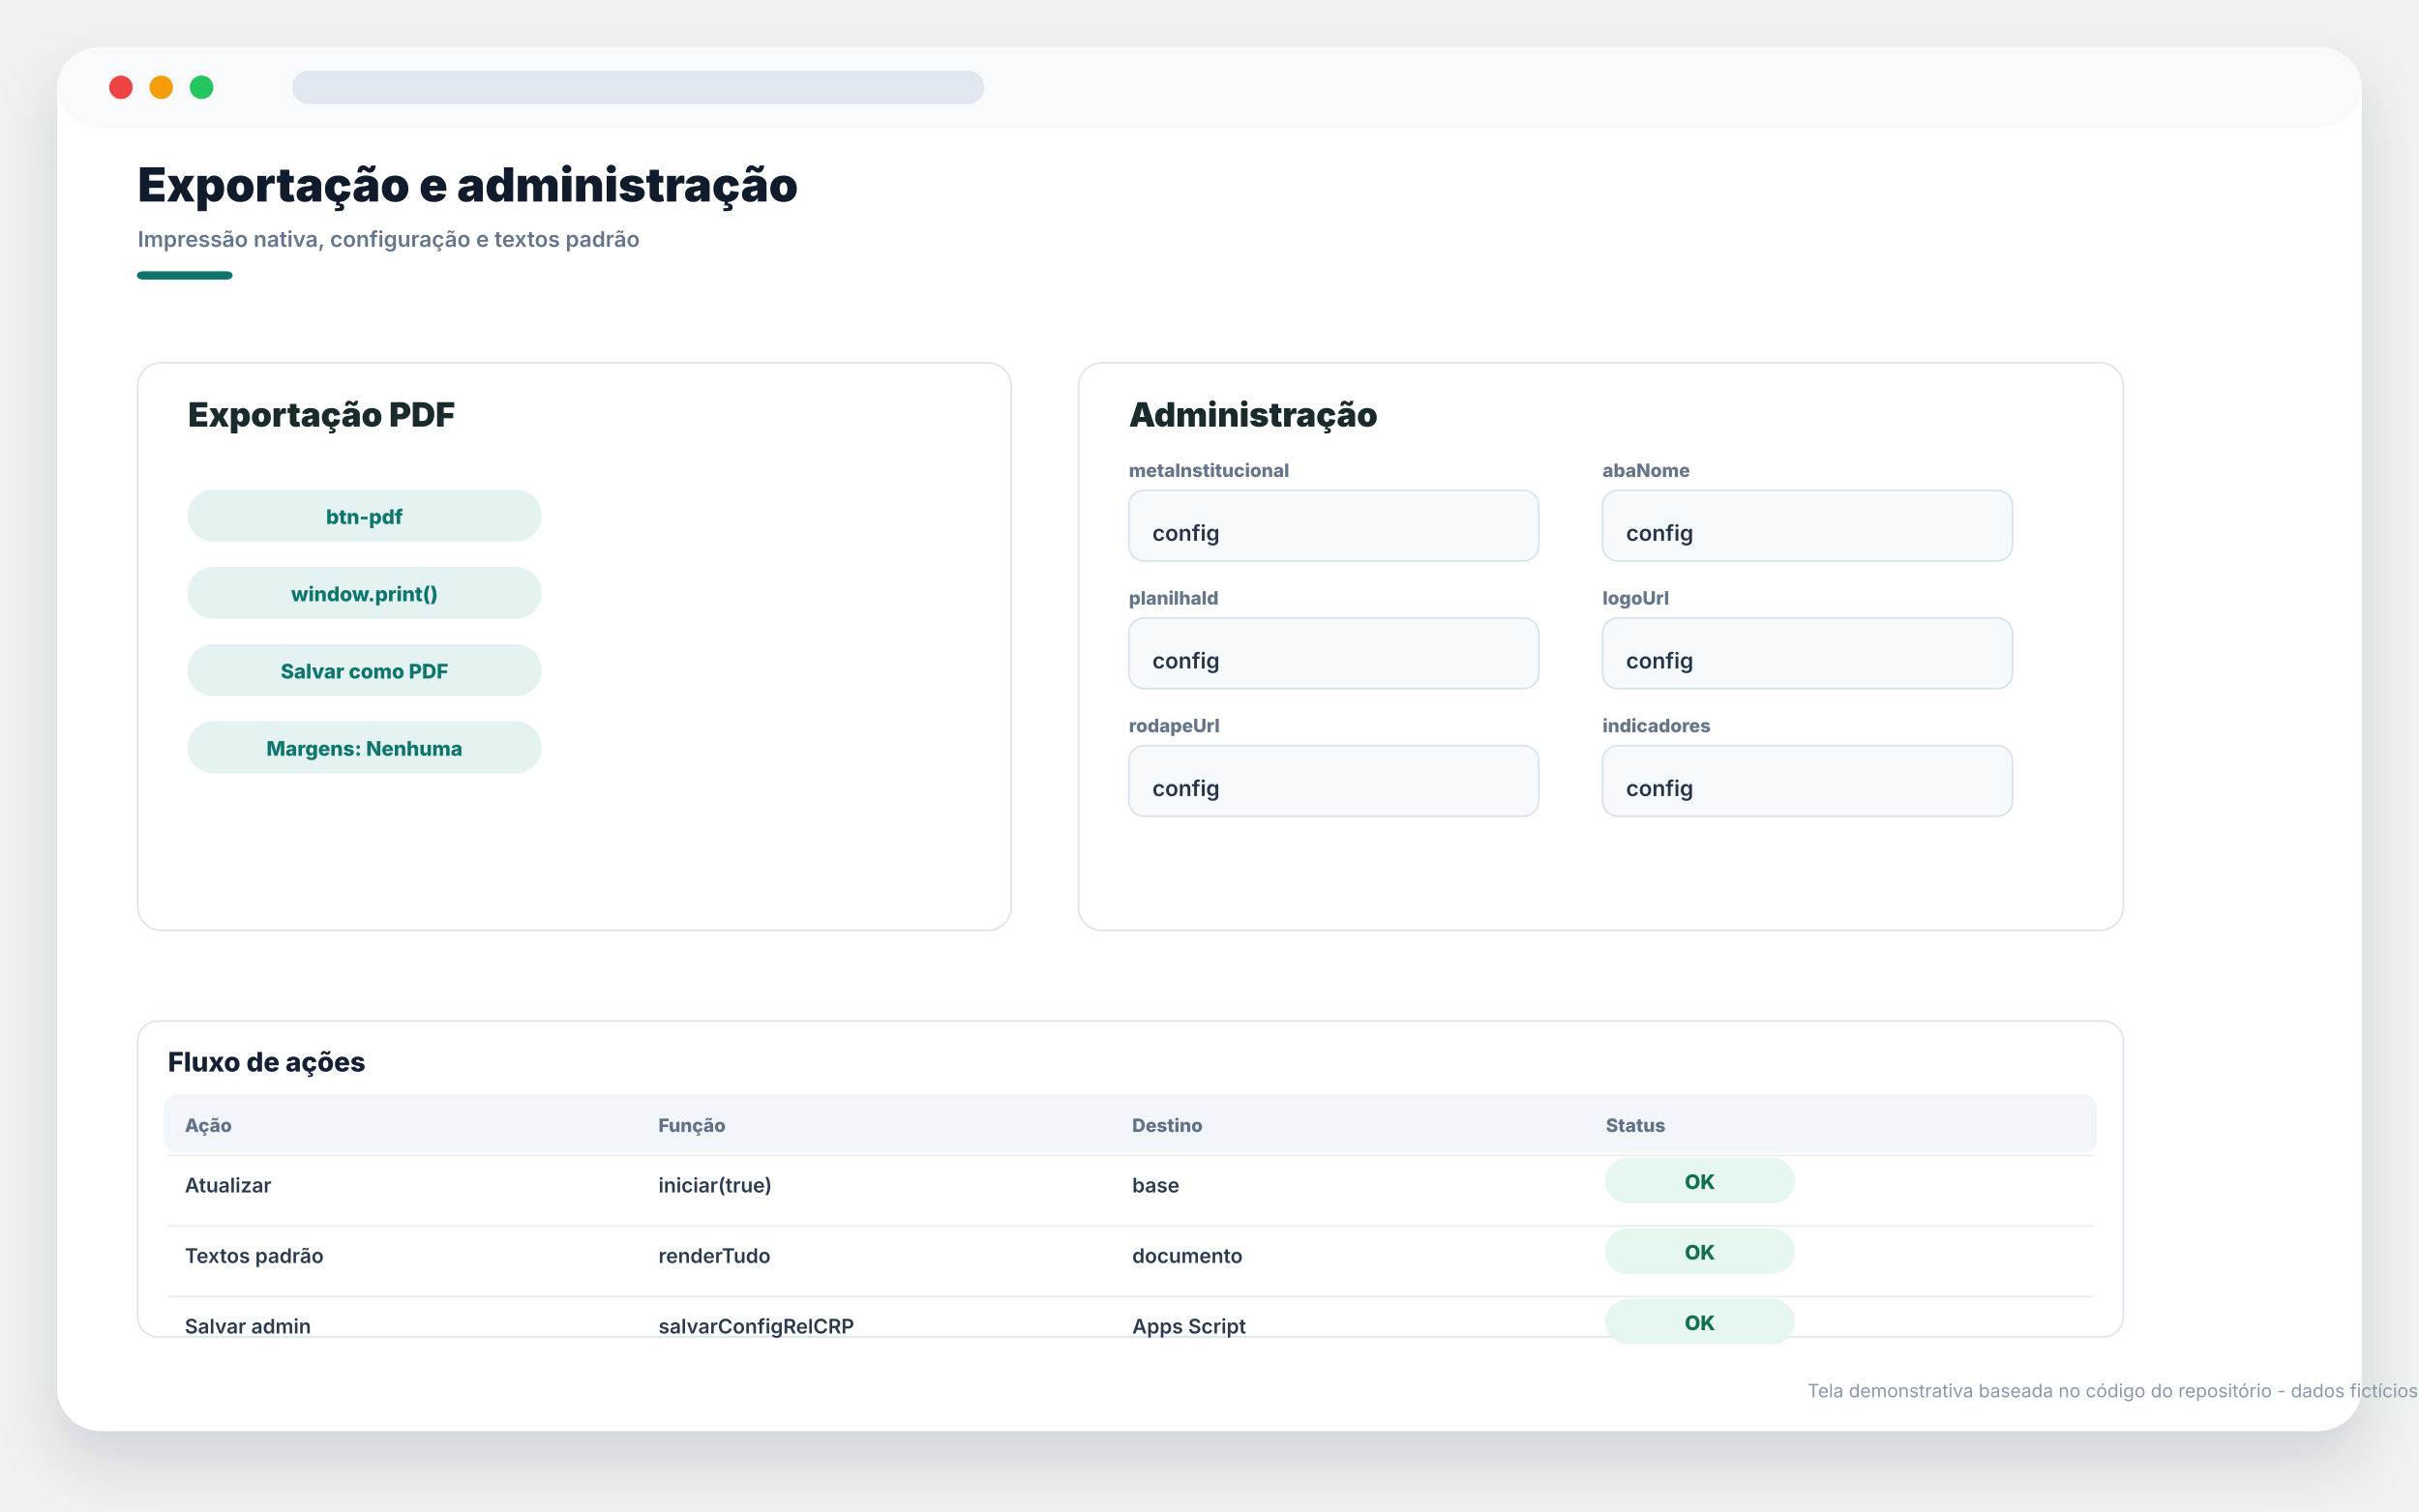
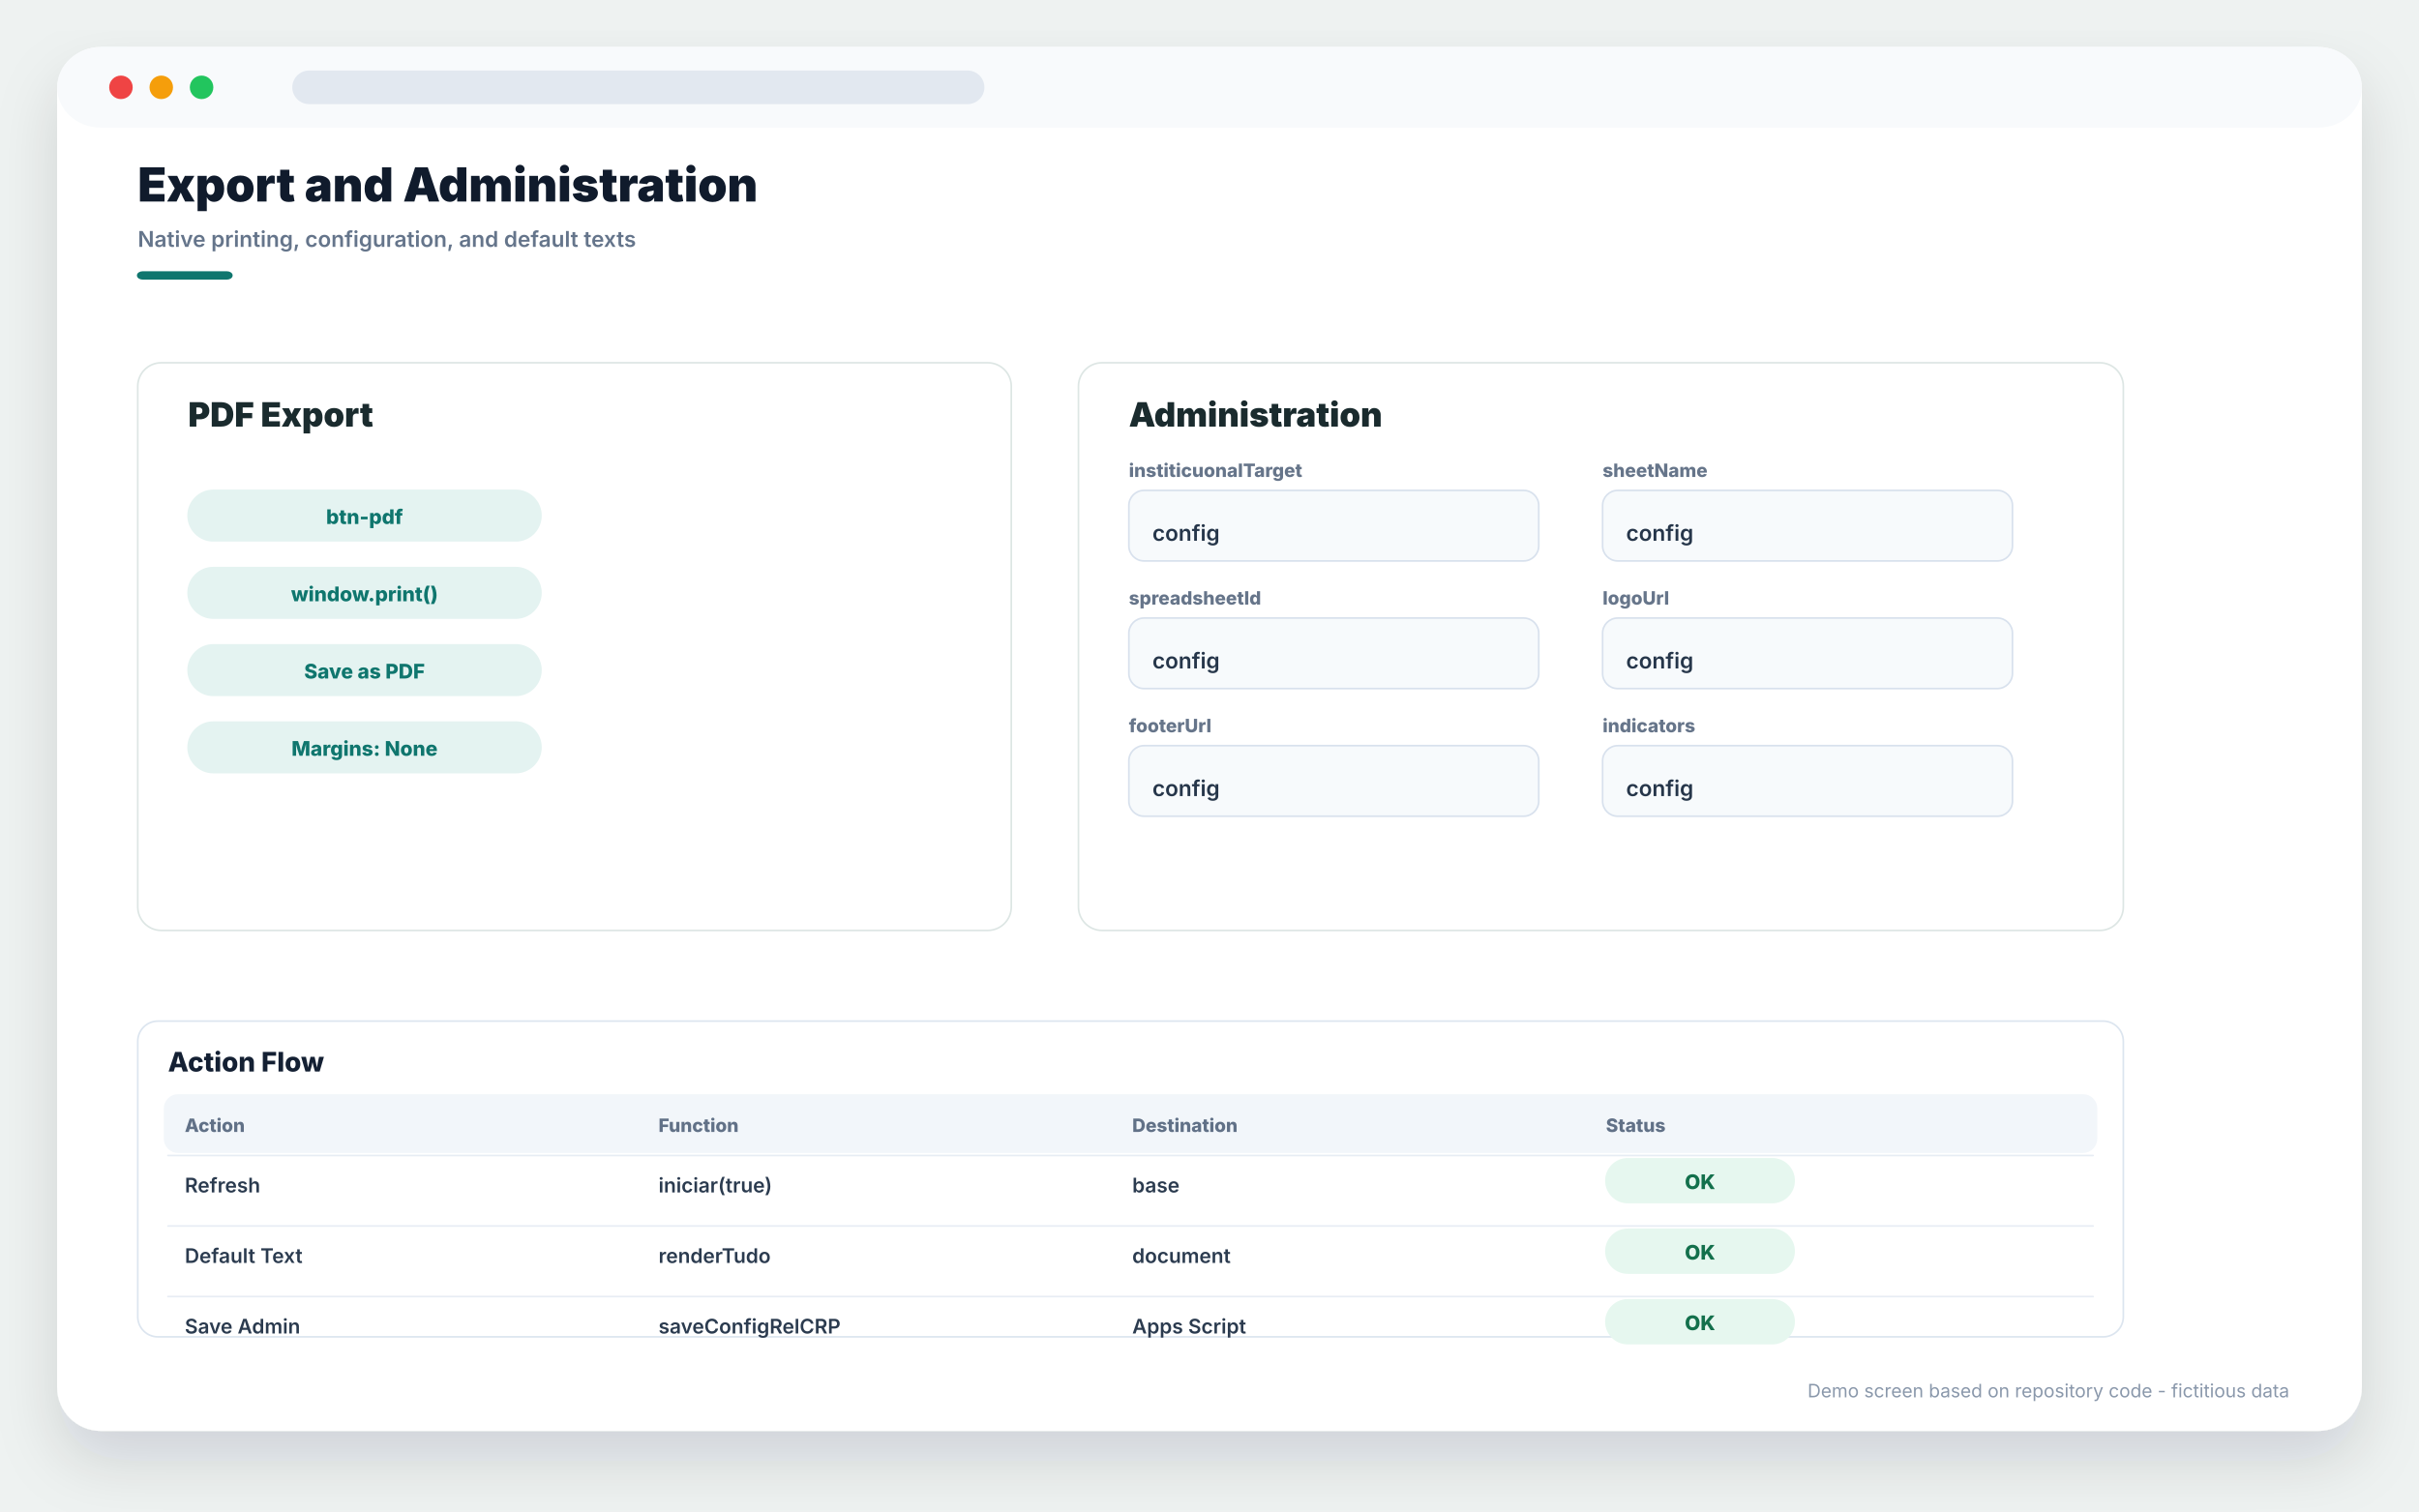
<svg xmlns="http://www.w3.org/2000/svg" width="1440" height="900" viewBox="0 0 1440 900" role="img">
  <defs>
    <filter id="shadow" x="-15%" y="-15%" width="130%" height="130%">
      <feDropShadow dx="0" dy="18" stdDeviation="18" flood-color="#0f172a" flood-opacity=".13" />
    </filter>
-     <style>.ui{font-family:Inter,Segoe UI,Arial,sans-serif;letter-spacing:0}</style>
+     <style>.ui{font-family:Inter,Monoe UI,Arial,sans-serif;letter-spacing:0}</style>
  </defs>
  <rect width="1440" height="900" fill="#eef2f1" />
  <rect x="34" y="28" width="1372" height="824" rx="26" fill="#ffffff" filter="url(#shadow)" />
  <rect x="34" y="28" width="1372" height="48" rx="26" fill="#f8fafc" />
  <circle cx="72" cy="52" r="7" fill="#ef4444" />
  <circle cx="96" cy="52" r="7" fill="#f59e0b" />
  <circle cx="120" cy="52" r="7" fill="#22c55e" />
  <rect x="174" y="42" width="412" height="20" rx="10" fill="#e2e8f0" />
-   <text x="82" y="120" class="ui" font-size="28" font-weight="850" fill="#101b2c">Exportação e administração</text>
-   <text x="82" y="147" class="ui" font-size="13" font-weight="600" fill="#65758b">Impressão nativa, configuração e textos padrão</text>
+   <text x="82" y="120" class="ui" font-size="28" font-weight="850" fill="#101b2c">Export and Administration</text>
+   <text x="82" y="147" class="ui" font-size="13" font-weight="600" fill="#65758b">Native printing, configuration, and default texts</text>
  <rect x="82" y="162" width="56" height="4" rx="3" fill="#0f766e" stroke="#0f766e" />
  <rect x="82" y="216" width="520" height="338" rx="14" fill="#ffffff" stroke="#dde6e4" />
-   <text x="112" y="254" class="ui" font-size="20" font-weight="850" fill="#1a2b2e">Exportação PDF</text>
+   <text x="112" y="254" class="ui" font-size="20" font-weight="850" fill="#1a2b2e">PDF Export</text>
  <rect x="112" y="292" width="210" height="30" rx="15" fill="#e4f3f1" stroke="#e4f3f1" />
  <text x="217" y="312" class="ui" font-size="12" font-weight="800" fill="#0f766e" text-anchor="middle">btn-pdf</text>
  <rect x="112" y="338" width="210" height="30" rx="15" fill="#e4f3f1" stroke="#e4f3f1" />
  <text x="217" y="358" class="ui" font-size="12" font-weight="800" fill="#0f766e" text-anchor="middle">window.print()</text>
  <rect x="112" y="384" width="210" height="30" rx="15" fill="#e4f3f1" stroke="#e4f3f1" />
-   <text x="217" y="404" class="ui" font-size="12" font-weight="800" fill="#0f766e" text-anchor="middle">Salvar como PDF</text>
+   <text x="217" y="404" class="ui" font-size="12" font-weight="800" fill="#0f766e" text-anchor="middle">Save as PDF</text>
  <rect x="112" y="430" width="210" height="30" rx="15" fill="#e4f3f1" stroke="#e4f3f1" />
-   <text x="217" y="450" class="ui" font-size="12" font-weight="800" fill="#0f766e" text-anchor="middle">Margens: Nenhuma</text>
+   <text x="217" y="450" class="ui" font-size="12" font-weight="800" fill="#0f766e" text-anchor="middle">Margins: None</text>
  <rect x="642" y="216" width="622" height="338" rx="14" fill="#ffffff" stroke="#dde6e4" />
-   <text x="672" y="254" class="ui" font-size="20" font-weight="850" fill="#1a2b2e">Administração</text>
-   <text x="672" y="284" class="ui" font-size="11" font-weight="800" fill="#66758a">metaInstitucional</text>
+   <text x="672" y="254" class="ui" font-size="20" font-weight="850" fill="#1a2b2e">Administration</text>
+   <text x="672" y="284" class="ui" font-size="11" font-weight="800" fill="#66758a">institicuonalTarget</text>
  <rect x="672" y="292" width="244" height="42" rx="9" fill="#f7fafc" stroke="#d8e1ed" />
  <text x="686" y="322" class="ui" font-size="13" font-weight="600" fill="#26364a">config</text>
-   <text x="954" y="284" class="ui" font-size="11" font-weight="800" fill="#66758a">abaNome</text>
+   <text x="954" y="284" class="ui" font-size="11" font-weight="800" fill="#66758a">sheetName</text>
  <rect x="954" y="292" width="244" height="42" rx="9" fill="#f7fafc" stroke="#d8e1ed" />
  <text x="968" y="322" class="ui" font-size="13" font-weight="600" fill="#26364a">config</text>
-   <text x="672" y="360" class="ui" font-size="11" font-weight="800" fill="#66758a">planilhaId</text>
+   <text x="672" y="360" class="ui" font-size="11" font-weight="800" fill="#66758a">spreadsheetId</text>
  <rect x="672" y="368" width="244" height="42" rx="9" fill="#f7fafc" stroke="#d8e1ed" />
  <text x="686" y="398" class="ui" font-size="13" font-weight="600" fill="#26364a">config</text>
  <text x="954" y="360" class="ui" font-size="11" font-weight="800" fill="#66758a">logoUrl</text>
  <rect x="954" y="368" width="244" height="42" rx="9" fill="#f7fafc" stroke="#d8e1ed" />
  <text x="968" y="398" class="ui" font-size="13" font-weight="600" fill="#26364a">config</text>
-   <text x="672" y="436" class="ui" font-size="11" font-weight="800" fill="#66758a">rodapeUrl</text>
+   <text x="672" y="436" class="ui" font-size="11" font-weight="800" fill="#66758a">footerUrl</text>
  <rect x="672" y="444" width="244" height="42" rx="9" fill="#f7fafc" stroke="#d8e1ed" />
  <text x="686" y="474" class="ui" font-size="13" font-weight="600" fill="#26364a">config</text>
-   <text x="954" y="436" class="ui" font-size="11" font-weight="800" fill="#66758a">indicadores</text>
+   <text x="954" y="436" class="ui" font-size="11" font-weight="800" fill="#66758a">indicators</text>
  <rect x="954" y="444" width="244" height="42" rx="9" fill="#f7fafc" stroke="#d8e1ed" />
  <text x="968" y="474" class="ui" font-size="13" font-weight="600" fill="#26364a">config</text>
  <rect x="82" y="608" width="1182" height="188" rx="12" fill="#ffffff" stroke="#dce5ef" />
-   <text x="100" y="638" class="ui" font-size="16" font-weight="800" fill="#142033">Fluxo de ações</text>
+   <text x="100" y="638" class="ui" font-size="16" font-weight="800" fill="#142033">Action Flow</text>
  <rect x="98" y="652" width="1150" height="34" rx="8" fill="#f2f6fa" stroke="#f2f6fa" />
-   <text x="110" y="674" class="ui" font-size="11" font-weight="800" fill="#617187">Ação</text>
-   <text x="392" y="674" class="ui" font-size="11" font-weight="800" fill="#617187">Função</text>
-   <text x="674" y="674" class="ui" font-size="11" font-weight="800" fill="#617187">Destino</text>
+   <text x="110" y="674" class="ui" font-size="11" font-weight="800" fill="#617187">Action</text>
+   <text x="392" y="674" class="ui" font-size="11" font-weight="800" fill="#617187">Function</text>
+   <text x="674" y="674" class="ui" font-size="11" font-weight="800" fill="#617187">Destination</text>
  <text x="956" y="674" class="ui" font-size="11" font-weight="800" fill="#617187">Status</text>
  <line x1="100" y1="688" x2="1246" y2="688" stroke="#e7edf4" stroke-width="1" stroke-linecap="round" />
-   <text x="110" y="710" class="ui" font-size="12" font-weight="600" fill="#2b3b4f">Atualizar</text>
+   <text x="110" y="710" class="ui" font-size="12" font-weight="600" fill="#2b3b4f">Refresh</text>
  <text x="392" y="710" class="ui" font-size="12" font-weight="600" fill="#2b3b4f">iniciar(true)</text>
  <text x="674" y="710" class="ui" font-size="12" font-weight="600" fill="#2b3b4f">base</text>
  <rect x="956" y="690" width="112" height="26" rx="13" fill="#e6f7ef" stroke="#e6f7ef" />
  <text x="1012" y="708" class="ui" font-size="12" font-weight="800" fill="#13704c" text-anchor="middle">OK</text>
  <line x1="100" y1="730" x2="1246" y2="730" stroke="#e7edf4" stroke-width="1" stroke-linecap="round" />
-   <text x="110" y="752" class="ui" font-size="12" font-weight="600" fill="#2b3b4f">Textos padrão</text>
+   <text x="110" y="752" class="ui" font-size="12" font-weight="600" fill="#2b3b4f">Default Text</text>
  <text x="392" y="752" class="ui" font-size="12" font-weight="600" fill="#2b3b4f">renderTudo</text>
-   <text x="674" y="752" class="ui" font-size="12" font-weight="600" fill="#2b3b4f">documento</text>
+   <text x="674" y="752" class="ui" font-size="12" font-weight="600" fill="#2b3b4f">document</text>
  <rect x="956" y="732" width="112" height="26" rx="13" fill="#e6f7ef" stroke="#e6f7ef" />
  <text x="1012" y="750" class="ui" font-size="12" font-weight="800" fill="#13704c" text-anchor="middle">OK</text>
  <line x1="100" y1="772" x2="1246" y2="772" stroke="#e7edf4" stroke-width="1" stroke-linecap="round" />
-   <text x="110" y="794" class="ui" font-size="12" font-weight="600" fill="#2b3b4f">Salvar admin</text>
-   <text x="392" y="794" class="ui" font-size="12" font-weight="600" fill="#2b3b4f">salvarConfigRelCRP</text>
+   <text x="110" y="794" class="ui" font-size="12" font-weight="600" fill="#2b3b4f">Save Admin</text>
+   <text x="392" y="794" class="ui" font-size="12" font-weight="600" fill="#2b3b4f">saveConfigRelCRP</text>
  <text x="674" y="794" class="ui" font-size="12" font-weight="600" fill="#2b3b4f">Apps Script</text>
  <rect x="956" y="774" width="112" height="26" rx="13" fill="#e6f7ef" stroke="#e6f7ef" />
  <text x="1012" y="792" class="ui" font-size="12" font-weight="800" fill="#13704c" text-anchor="middle">OK</text>
-   <text x="1076" y="832" class="ui" font-size="11" fill="#8a98ab">Tela demonstrativa baseada no código do repositório - dados fictícios</text>
+   <text x="1076" y="832" class="ui" font-size="11" fill="#8a98ab">Demo screen based on repository code - fictitious data</text>
</svg>
